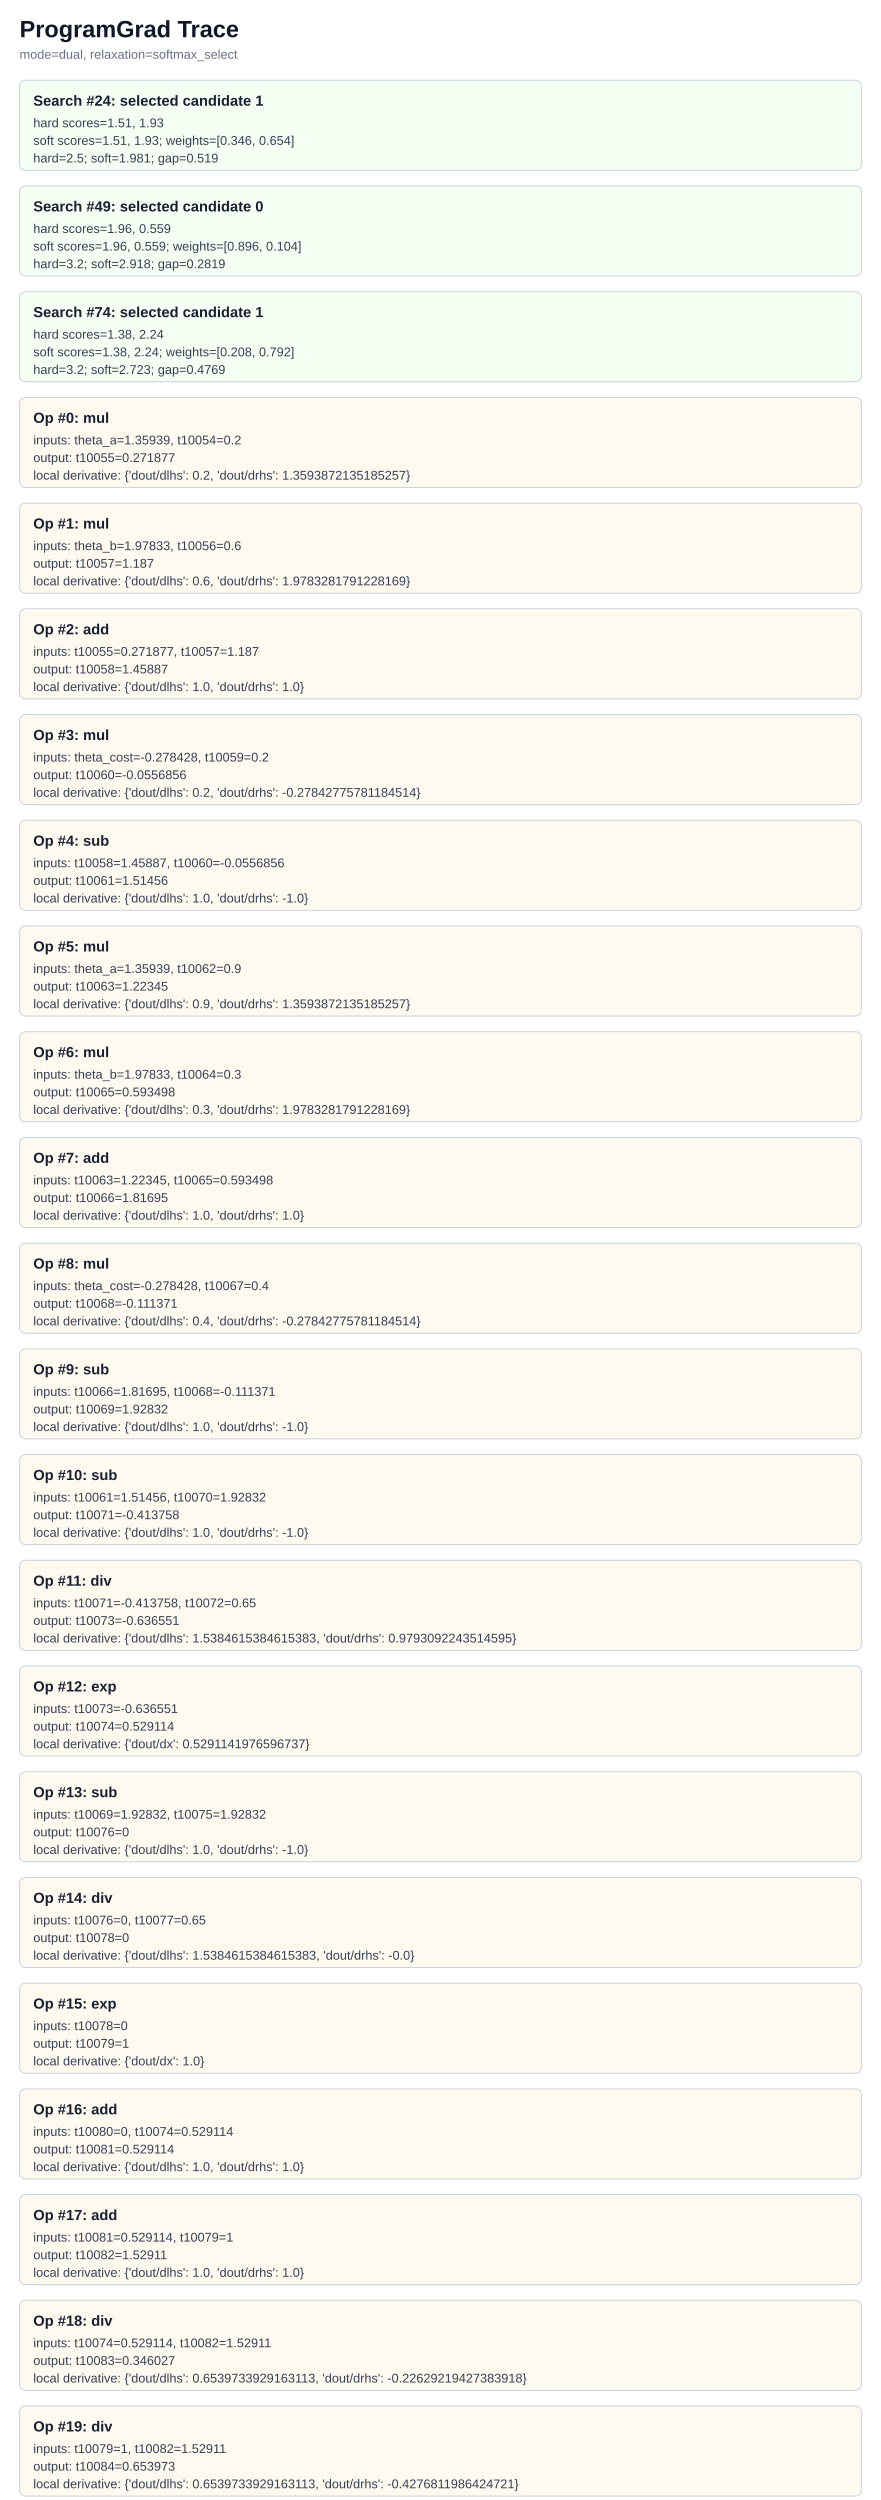
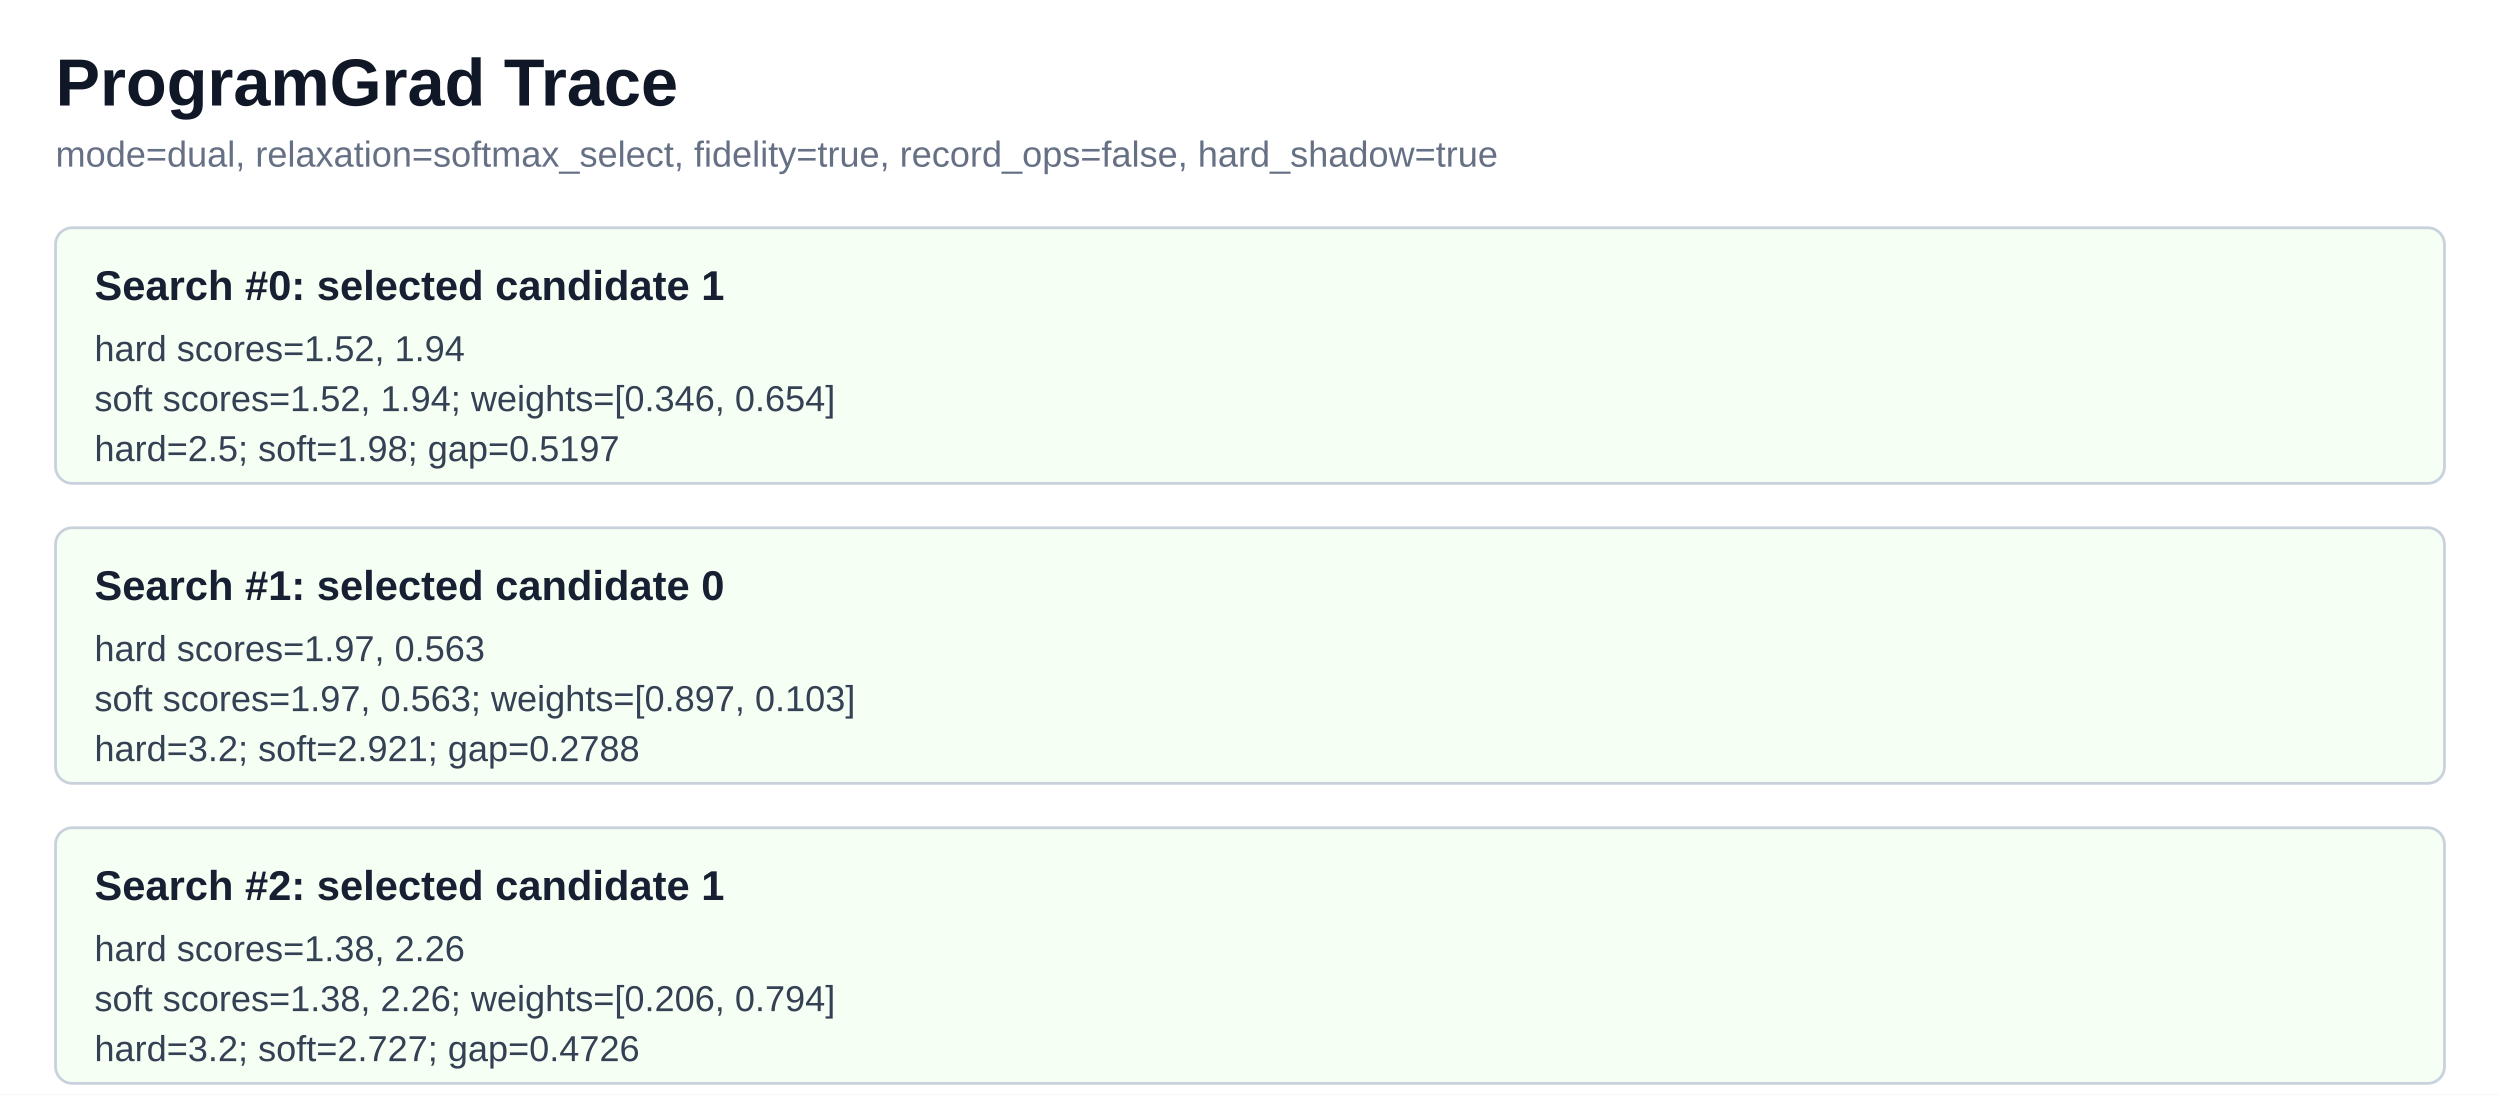
- <svg xmlns="http://www.w3.org/2000/svg" width="900" height="2554" viewBox="0 0 900 2554">
+ <svg xmlns="http://www.w3.org/2000/svg" width="900" height="394" viewBox="0 0 900 394">
  <rect width="900" height="100%" fill="#ffffff" />
  <text x="20" y="38" font-family="Arial" font-size="24" font-weight="700" fill="#101828">ProgramGrad Trace</text>
-   <text x="20" y="60" font-family="Arial" font-size="13" fill="#667085">mode=dual, relaxation=softmax_select</text>
+   <text x="20" y="60" font-family="Arial" font-size="13" fill="#667085">mode=dual, relaxation=softmax_select, fidelity=true, record_ops=false, hard_shadow=true</text>
  <rect x="20" y="82" width="860" height="92" rx="6" fill="#f6fff4" stroke="#c8d1dc" />
-   <text x="34" y="108" font-family="Arial" font-size="15" font-weight="700" fill="#172033">Search #24: selected candidate 1</text>
-   <text x="34" y="130" font-family="Arial" font-size="13" fill="#344054">hard scores=1.51, 1.93</text>
-   <text x="34" y="148" font-family="Arial" font-size="13" fill="#344054">soft scores=1.51, 1.93; weights=[0.346, 0.654]</text>
-   <text x="34" y="166" font-family="Arial" font-size="13" fill="#344054">hard=2.5; soft=1.981; gap=0.519</text>
+   <text x="34" y="108" font-family="Arial" font-size="15" font-weight="700" fill="#172033">Search #0: selected candidate 1</text>
+   <text x="34" y="130" font-family="Arial" font-size="13" fill="#344054">hard scores=1.52, 1.94</text>
+   <text x="34" y="148" font-family="Arial" font-size="13" fill="#344054">soft scores=1.52, 1.94; weights=[0.346, 0.654]</text>
+   <text x="34" y="166" font-family="Arial" font-size="13" fill="#344054">hard=2.5; soft=1.98; gap=0.5197</text>
  <rect x="20" y="190" width="860" height="92" rx="6" fill="#f6fff4" stroke="#c8d1dc" />
-   <text x="34" y="216" font-family="Arial" font-size="15" font-weight="700" fill="#172033">Search #49: selected candidate 0</text>
-   <text x="34" y="238" font-family="Arial" font-size="13" fill="#344054">hard scores=1.96, 0.559</text>
-   <text x="34" y="256" font-family="Arial" font-size="13" fill="#344054">soft scores=1.96, 0.559; weights=[0.896, 0.104]</text>
-   <text x="34" y="274" font-family="Arial" font-size="13" fill="#344054">hard=3.2; soft=2.918; gap=0.2819</text>
+   <text x="34" y="216" font-family="Arial" font-size="15" font-weight="700" fill="#172033">Search #1: selected candidate 0</text>
+   <text x="34" y="238" font-family="Arial" font-size="13" fill="#344054">hard scores=1.97, 0.563</text>
+   <text x="34" y="256" font-family="Arial" font-size="13" fill="#344054">soft scores=1.97, 0.563; weights=[0.897, 0.103]</text>
+   <text x="34" y="274" font-family="Arial" font-size="13" fill="#344054">hard=3.2; soft=2.921; gap=0.2788</text>
  <rect x="20" y="298" width="860" height="92" rx="6" fill="#f6fff4" stroke="#c8d1dc" />
-   <text x="34" y="324" font-family="Arial" font-size="15" font-weight="700" fill="#172033">Search #74: selected candidate 1</text>
-   <text x="34" y="346" font-family="Arial" font-size="13" fill="#344054">hard scores=1.38, 2.24</text>
-   <text x="34" y="364" font-family="Arial" font-size="13" fill="#344054">soft scores=1.38, 2.24; weights=[0.208, 0.792]</text>
-   <text x="34" y="382" font-family="Arial" font-size="13" fill="#344054">hard=3.2; soft=2.723; gap=0.4769</text>
-   <rect x="20" y="406" width="860" height="92" rx="6" fill="#fffaf0" stroke="#c8d1dc" />
-   <text x="34" y="432" font-family="Arial" font-size="15" font-weight="700" fill="#172033">Op #0: mul</text>
-   <text x="34" y="454" font-family="Arial" font-size="13" fill="#344054">inputs: theta_a=1.35939, t10054=0.2</text>
-   <text x="34" y="472" font-family="Arial" font-size="13" fill="#344054">output: t10055=0.271877</text>
-   <text x="34" y="490" font-family="Arial" font-size="13" fill="#344054">local derivative: {'dout/dlhs': 0.2, 'dout/drhs': 1.3593872135185257}</text>
-   <rect x="20" y="514" width="860" height="92" rx="6" fill="#fffaf0" stroke="#c8d1dc" />
-   <text x="34" y="540" font-family="Arial" font-size="15" font-weight="700" fill="#172033">Op #1: mul</text>
-   <text x="34" y="562" font-family="Arial" font-size="13" fill="#344054">inputs: theta_b=1.97833, t10056=0.6</text>
-   <text x="34" y="580" font-family="Arial" font-size="13" fill="#344054">output: t10057=1.187</text>
-   <text x="34" y="598" font-family="Arial" font-size="13" fill="#344054">local derivative: {'dout/dlhs': 0.6, 'dout/drhs': 1.9783281791228169}</text>
-   <rect x="20" y="622" width="860" height="92" rx="6" fill="#fffaf0" stroke="#c8d1dc" />
-   <text x="34" y="648" font-family="Arial" font-size="15" font-weight="700" fill="#172033">Op #2: add</text>
-   <text x="34" y="670" font-family="Arial" font-size="13" fill="#344054">inputs: t10055=0.271877, t10057=1.187</text>
-   <text x="34" y="688" font-family="Arial" font-size="13" fill="#344054">output: t10058=1.45887</text>
-   <text x="34" y="706" font-family="Arial" font-size="13" fill="#344054">local derivative: {'dout/dlhs': 1.0, 'dout/drhs': 1.0}</text>
-   <rect x="20" y="730" width="860" height="92" rx="6" fill="#fffaf0" stroke="#c8d1dc" />
-   <text x="34" y="756" font-family="Arial" font-size="15" font-weight="700" fill="#172033">Op #3: mul</text>
-   <text x="34" y="778" font-family="Arial" font-size="13" fill="#344054">inputs: theta_cost=-0.278428, t10059=0.2</text>
-   <text x="34" y="796" font-family="Arial" font-size="13" fill="#344054">output: t10060=-0.0556856</text>
-   <text x="34" y="814" font-family="Arial" font-size="13" fill="#344054">local derivative: {'dout/dlhs': 0.2, 'dout/drhs': -0.27842775781184514}</text>
-   <rect x="20" y="838" width="860" height="92" rx="6" fill="#fffaf0" stroke="#c8d1dc" />
-   <text x="34" y="864" font-family="Arial" font-size="15" font-weight="700" fill="#172033">Op #4: sub</text>
-   <text x="34" y="886" font-family="Arial" font-size="13" fill="#344054">inputs: t10058=1.45887, t10060=-0.0556856</text>
-   <text x="34" y="904" font-family="Arial" font-size="13" fill="#344054">output: t10061=1.51456</text>
-   <text x="34" y="922" font-family="Arial" font-size="13" fill="#344054">local derivative: {'dout/dlhs': 1.0, 'dout/drhs': -1.0}</text>
-   <rect x="20" y="946" width="860" height="92" rx="6" fill="#fffaf0" stroke="#c8d1dc" />
-   <text x="34" y="972" font-family="Arial" font-size="15" font-weight="700" fill="#172033">Op #5: mul</text>
-   <text x="34" y="994" font-family="Arial" font-size="13" fill="#344054">inputs: theta_a=1.35939, t10062=0.9</text>
-   <text x="34" y="1012" font-family="Arial" font-size="13" fill="#344054">output: t10063=1.22345</text>
-   <text x="34" y="1030" font-family="Arial" font-size="13" fill="#344054">local derivative: {'dout/dlhs': 0.9, 'dout/drhs': 1.3593872135185257}</text>
-   <rect x="20" y="1054" width="860" height="92" rx="6" fill="#fffaf0" stroke="#c8d1dc" />
-   <text x="34" y="1080" font-family="Arial" font-size="15" font-weight="700" fill="#172033">Op #6: mul</text>
-   <text x="34" y="1102" font-family="Arial" font-size="13" fill="#344054">inputs: theta_b=1.97833, t10064=0.3</text>
-   <text x="34" y="1120" font-family="Arial" font-size="13" fill="#344054">output: t10065=0.593498</text>
-   <text x="34" y="1138" font-family="Arial" font-size="13" fill="#344054">local derivative: {'dout/dlhs': 0.3, 'dout/drhs': 1.9783281791228169}</text>
-   <rect x="20" y="1162" width="860" height="92" rx="6" fill="#fffaf0" stroke="#c8d1dc" />
-   <text x="34" y="1188" font-family="Arial" font-size="15" font-weight="700" fill="#172033">Op #7: add</text>
-   <text x="34" y="1210" font-family="Arial" font-size="13" fill="#344054">inputs: t10063=1.22345, t10065=0.593498</text>
-   <text x="34" y="1228" font-family="Arial" font-size="13" fill="#344054">output: t10066=1.81695</text>
-   <text x="34" y="1246" font-family="Arial" font-size="13" fill="#344054">local derivative: {'dout/dlhs': 1.0, 'dout/drhs': 1.0}</text>
-   <rect x="20" y="1270" width="860" height="92" rx="6" fill="#fffaf0" stroke="#c8d1dc" />
-   <text x="34" y="1296" font-family="Arial" font-size="15" font-weight="700" fill="#172033">Op #8: mul</text>
-   <text x="34" y="1318" font-family="Arial" font-size="13" fill="#344054">inputs: theta_cost=-0.278428, t10067=0.4</text>
-   <text x="34" y="1336" font-family="Arial" font-size="13" fill="#344054">output: t10068=-0.111371</text>
-   <text x="34" y="1354" font-family="Arial" font-size="13" fill="#344054">local derivative: {'dout/dlhs': 0.4, 'dout/drhs': -0.27842775781184514}</text>
-   <rect x="20" y="1378" width="860" height="92" rx="6" fill="#fffaf0" stroke="#c8d1dc" />
-   <text x="34" y="1404" font-family="Arial" font-size="15" font-weight="700" fill="#172033">Op #9: sub</text>
-   <text x="34" y="1426" font-family="Arial" font-size="13" fill="#344054">inputs: t10066=1.81695, t10068=-0.111371</text>
-   <text x="34" y="1444" font-family="Arial" font-size="13" fill="#344054">output: t10069=1.92832</text>
-   <text x="34" y="1462" font-family="Arial" font-size="13" fill="#344054">local derivative: {'dout/dlhs': 1.0, 'dout/drhs': -1.0}</text>
-   <rect x="20" y="1486" width="860" height="92" rx="6" fill="#fffaf0" stroke="#c8d1dc" />
-   <text x="34" y="1512" font-family="Arial" font-size="15" font-weight="700" fill="#172033">Op #10: sub</text>
-   <text x="34" y="1534" font-family="Arial" font-size="13" fill="#344054">inputs: t10061=1.51456, t10070=1.92832</text>
-   <text x="34" y="1552" font-family="Arial" font-size="13" fill="#344054">output: t10071=-0.413758</text>
-   <text x="34" y="1570" font-family="Arial" font-size="13" fill="#344054">local derivative: {'dout/dlhs': 1.0, 'dout/drhs': -1.0}</text>
-   <rect x="20" y="1594" width="860" height="92" rx="6" fill="#fffaf0" stroke="#c8d1dc" />
-   <text x="34" y="1620" font-family="Arial" font-size="15" font-weight="700" fill="#172033">Op #11: div</text>
-   <text x="34" y="1642" font-family="Arial" font-size="13" fill="#344054">inputs: t10071=-0.413758, t10072=0.65</text>
-   <text x="34" y="1660" font-family="Arial" font-size="13" fill="#344054">output: t10073=-0.636551</text>
-   <text x="34" y="1678" font-family="Arial" font-size="13" fill="#344054">local derivative: {'dout/dlhs': 1.5384615384615383, 'dout/drhs': 0.9793092243514595}</text>
-   <rect x="20" y="1702" width="860" height="92" rx="6" fill="#fffaf0" stroke="#c8d1dc" />
-   <text x="34" y="1728" font-family="Arial" font-size="15" font-weight="700" fill="#172033">Op #12: exp</text>
-   <text x="34" y="1750" font-family="Arial" font-size="13" fill="#344054">inputs: t10073=-0.636551</text>
-   <text x="34" y="1768" font-family="Arial" font-size="13" fill="#344054">output: t10074=0.529114</text>
-   <text x="34" y="1786" font-family="Arial" font-size="13" fill="#344054">local derivative: {'dout/dx': 0.5291141976596737}</text>
-   <rect x="20" y="1810" width="860" height="92" rx="6" fill="#fffaf0" stroke="#c8d1dc" />
-   <text x="34" y="1836" font-family="Arial" font-size="15" font-weight="700" fill="#172033">Op #13: sub</text>
-   <text x="34" y="1858" font-family="Arial" font-size="13" fill="#344054">inputs: t10069=1.92832, t10075=1.92832</text>
-   <text x="34" y="1876" font-family="Arial" font-size="13" fill="#344054">output: t10076=0</text>
-   <text x="34" y="1894" font-family="Arial" font-size="13" fill="#344054">local derivative: {'dout/dlhs': 1.0, 'dout/drhs': -1.0}</text>
-   <rect x="20" y="1918" width="860" height="92" rx="6" fill="#fffaf0" stroke="#c8d1dc" />
-   <text x="34" y="1944" font-family="Arial" font-size="15" font-weight="700" fill="#172033">Op #14: div</text>
-   <text x="34" y="1966" font-family="Arial" font-size="13" fill="#344054">inputs: t10076=0, t10077=0.65</text>
-   <text x="34" y="1984" font-family="Arial" font-size="13" fill="#344054">output: t10078=0</text>
-   <text x="34" y="2002" font-family="Arial" font-size="13" fill="#344054">local derivative: {'dout/dlhs': 1.5384615384615383, 'dout/drhs': -0.0}</text>
-   <rect x="20" y="2026" width="860" height="92" rx="6" fill="#fffaf0" stroke="#c8d1dc" />
-   <text x="34" y="2052" font-family="Arial" font-size="15" font-weight="700" fill="#172033">Op #15: exp</text>
-   <text x="34" y="2074" font-family="Arial" font-size="13" fill="#344054">inputs: t10078=0</text>
-   <text x="34" y="2092" font-family="Arial" font-size="13" fill="#344054">output: t10079=1</text>
-   <text x="34" y="2110" font-family="Arial" font-size="13" fill="#344054">local derivative: {'dout/dx': 1.0}</text>
-   <rect x="20" y="2134" width="860" height="92" rx="6" fill="#fffaf0" stroke="#c8d1dc" />
-   <text x="34" y="2160" font-family="Arial" font-size="15" font-weight="700" fill="#172033">Op #16: add</text>
-   <text x="34" y="2182" font-family="Arial" font-size="13" fill="#344054">inputs: t10080=0, t10074=0.529114</text>
-   <text x="34" y="2200" font-family="Arial" font-size="13" fill="#344054">output: t10081=0.529114</text>
-   <text x="34" y="2218" font-family="Arial" font-size="13" fill="#344054">local derivative: {'dout/dlhs': 1.0, 'dout/drhs': 1.0}</text>
-   <rect x="20" y="2242" width="860" height="92" rx="6" fill="#fffaf0" stroke="#c8d1dc" />
-   <text x="34" y="2268" font-family="Arial" font-size="15" font-weight="700" fill="#172033">Op #17: add</text>
-   <text x="34" y="2290" font-family="Arial" font-size="13" fill="#344054">inputs: t10081=0.529114, t10079=1</text>
-   <text x="34" y="2308" font-family="Arial" font-size="13" fill="#344054">output: t10082=1.52911</text>
-   <text x="34" y="2326" font-family="Arial" font-size="13" fill="#344054">local derivative: {'dout/dlhs': 1.0, 'dout/drhs': 1.0}</text>
-   <rect x="20" y="2350" width="860" height="92" rx="6" fill="#fffaf0" stroke="#c8d1dc" />
-   <text x="34" y="2376" font-family="Arial" font-size="15" font-weight="700" fill="#172033">Op #18: div</text>
-   <text x="34" y="2398" font-family="Arial" font-size="13" fill="#344054">inputs: t10074=0.529114, t10082=1.52911</text>
-   <text x="34" y="2416" font-family="Arial" font-size="13" fill="#344054">output: t10083=0.346027</text>
-   <text x="34" y="2434" font-family="Arial" font-size="13" fill="#344054">local derivative: {'dout/dlhs': 0.6539733929163113, 'dout/drhs': -0.22629219427383918}</text>
-   <rect x="20" y="2458" width="860" height="92" rx="6" fill="#fffaf0" stroke="#c8d1dc" />
-   <text x="34" y="2484" font-family="Arial" font-size="15" font-weight="700" fill="#172033">Op #19: div</text>
-   <text x="34" y="2506" font-family="Arial" font-size="13" fill="#344054">inputs: t10079=1, t10082=1.52911</text>
-   <text x="34" y="2524" font-family="Arial" font-size="13" fill="#344054">output: t10084=0.653973</text>
-   <text x="34" y="2542" font-family="Arial" font-size="13" fill="#344054">local derivative: {'dout/dlhs': 0.6539733929163113, 'dout/drhs': -0.4276811986424721}</text>
+   <text x="34" y="324" font-family="Arial" font-size="15" font-weight="700" fill="#172033">Search #2: selected candidate 1</text>
+   <text x="34" y="346" font-family="Arial" font-size="13" fill="#344054">hard scores=1.38, 2.26</text>
+   <text x="34" y="364" font-family="Arial" font-size="13" fill="#344054">soft scores=1.38, 2.26; weights=[0.206, 0.794]</text>
+   <text x="34" y="382" font-family="Arial" font-size="13" fill="#344054">hard=3.2; soft=2.727; gap=0.4726</text>
</svg>
